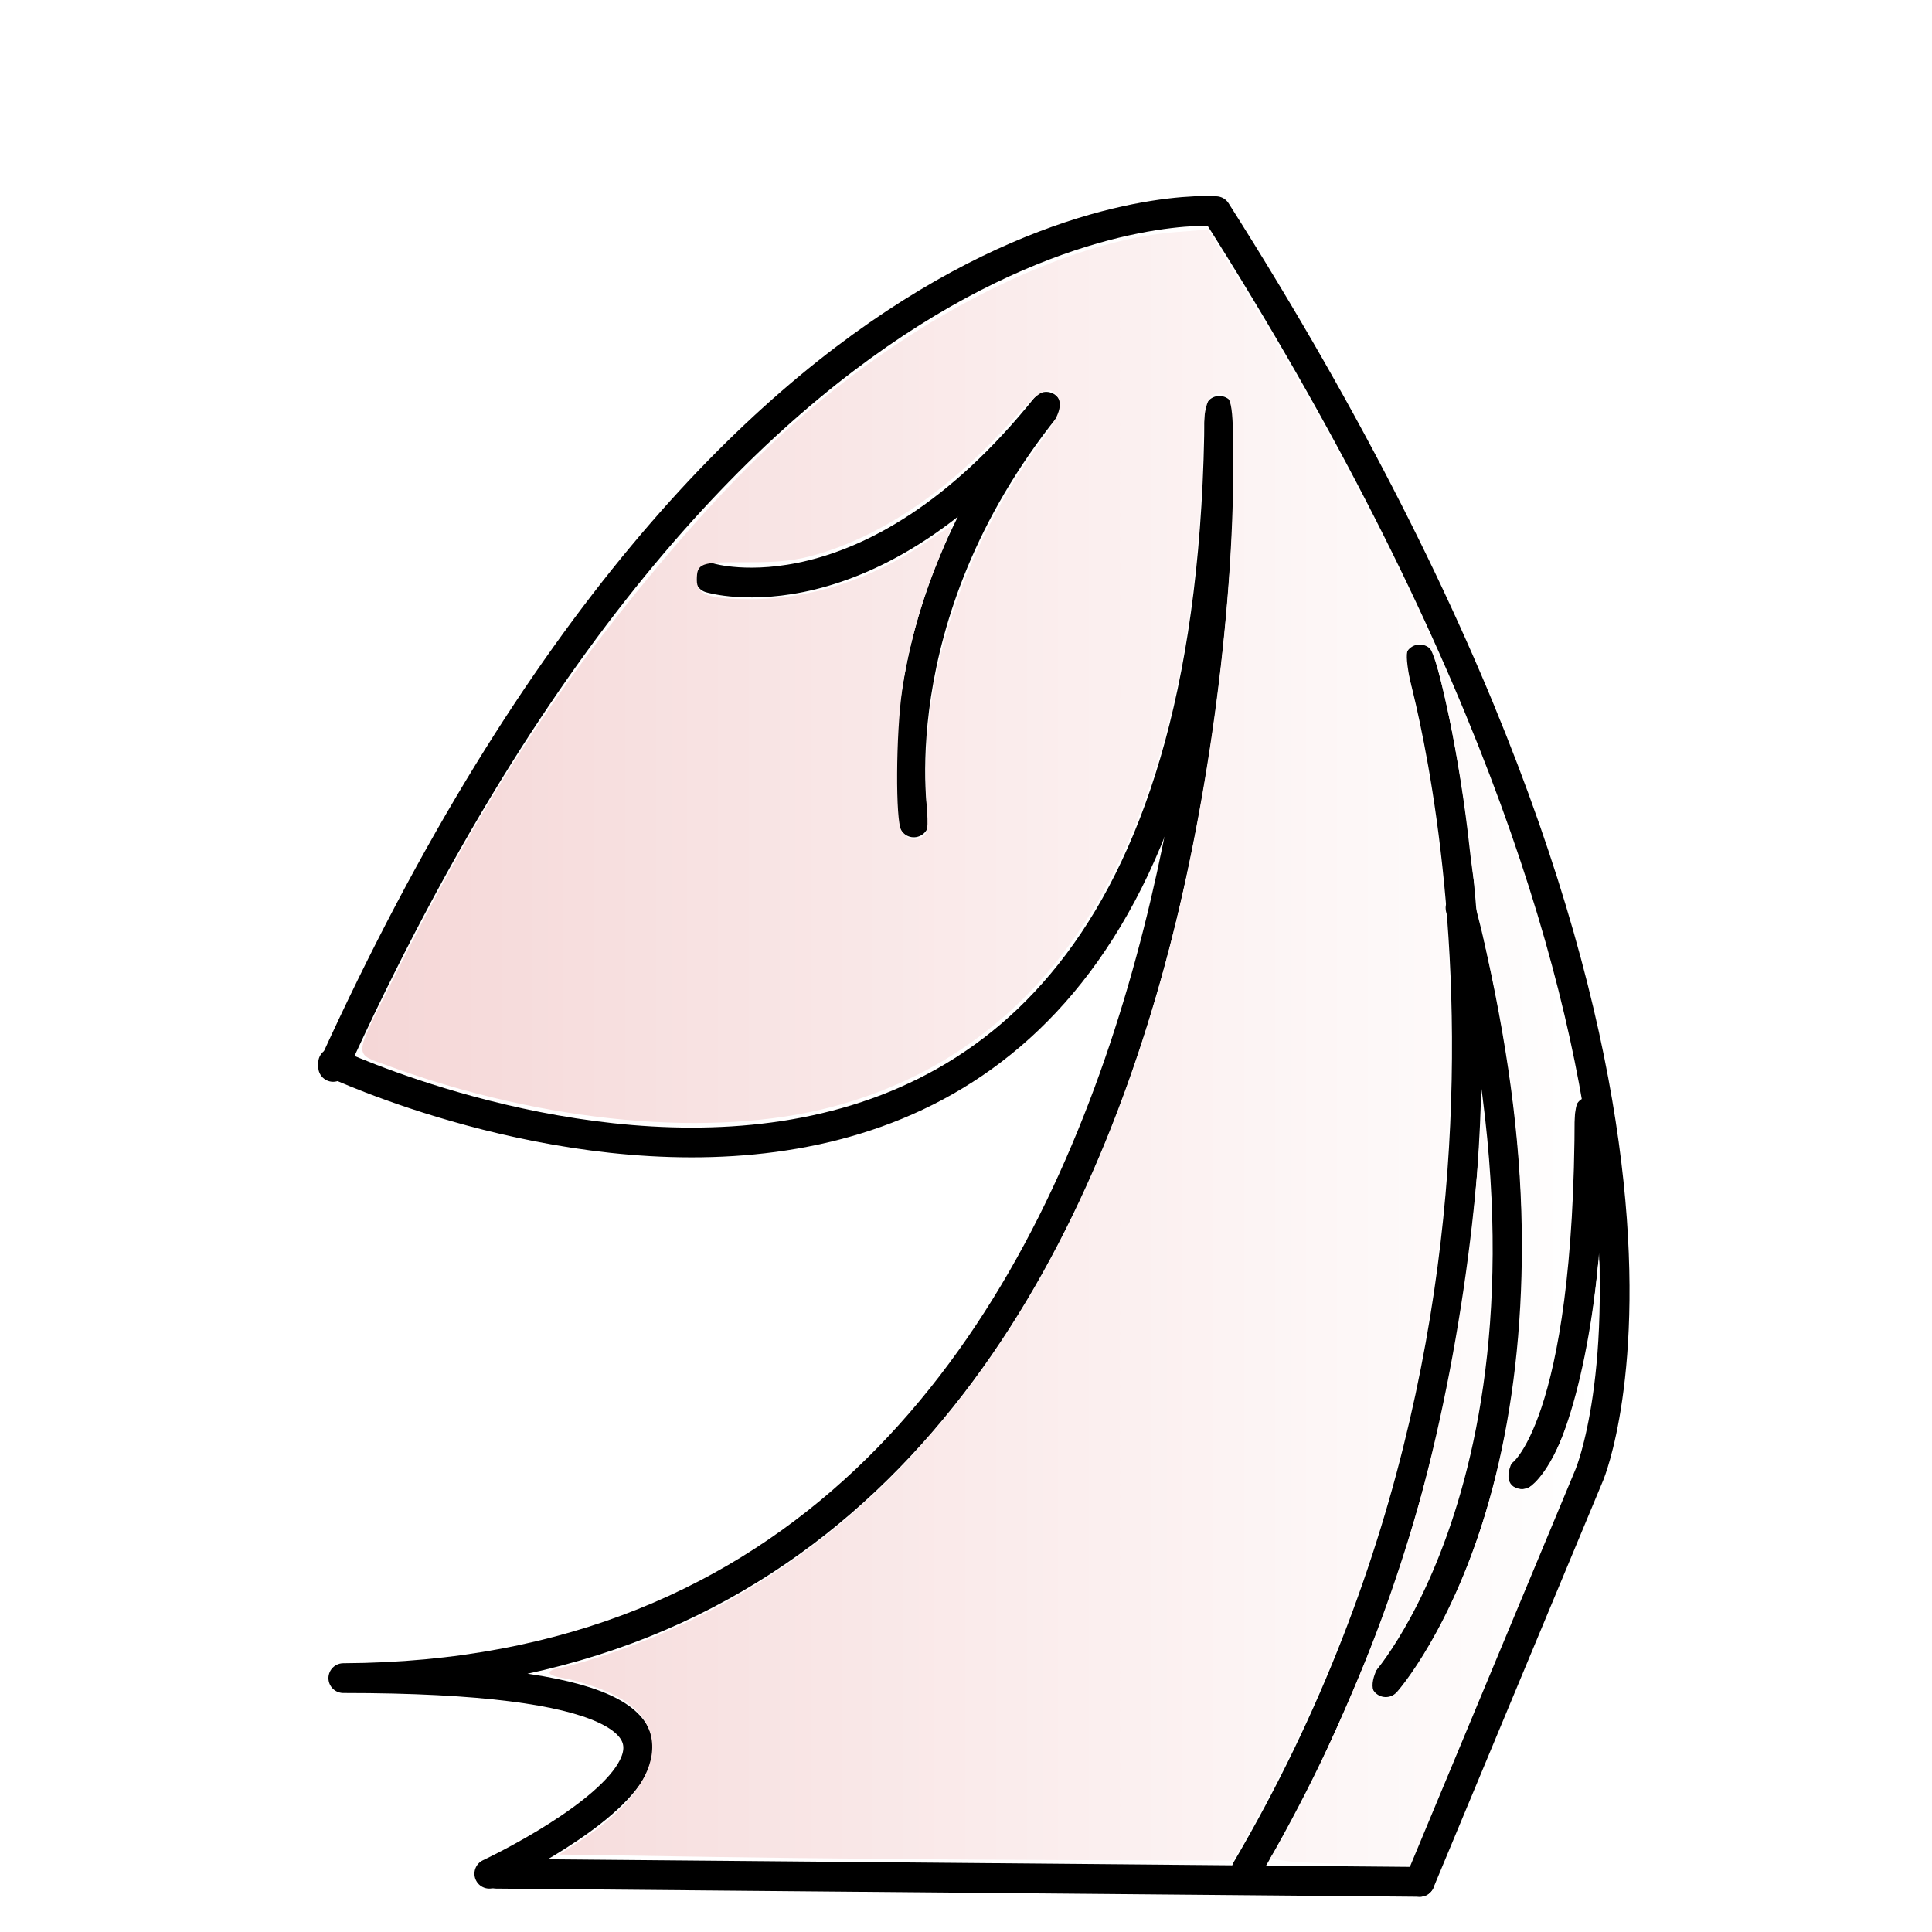
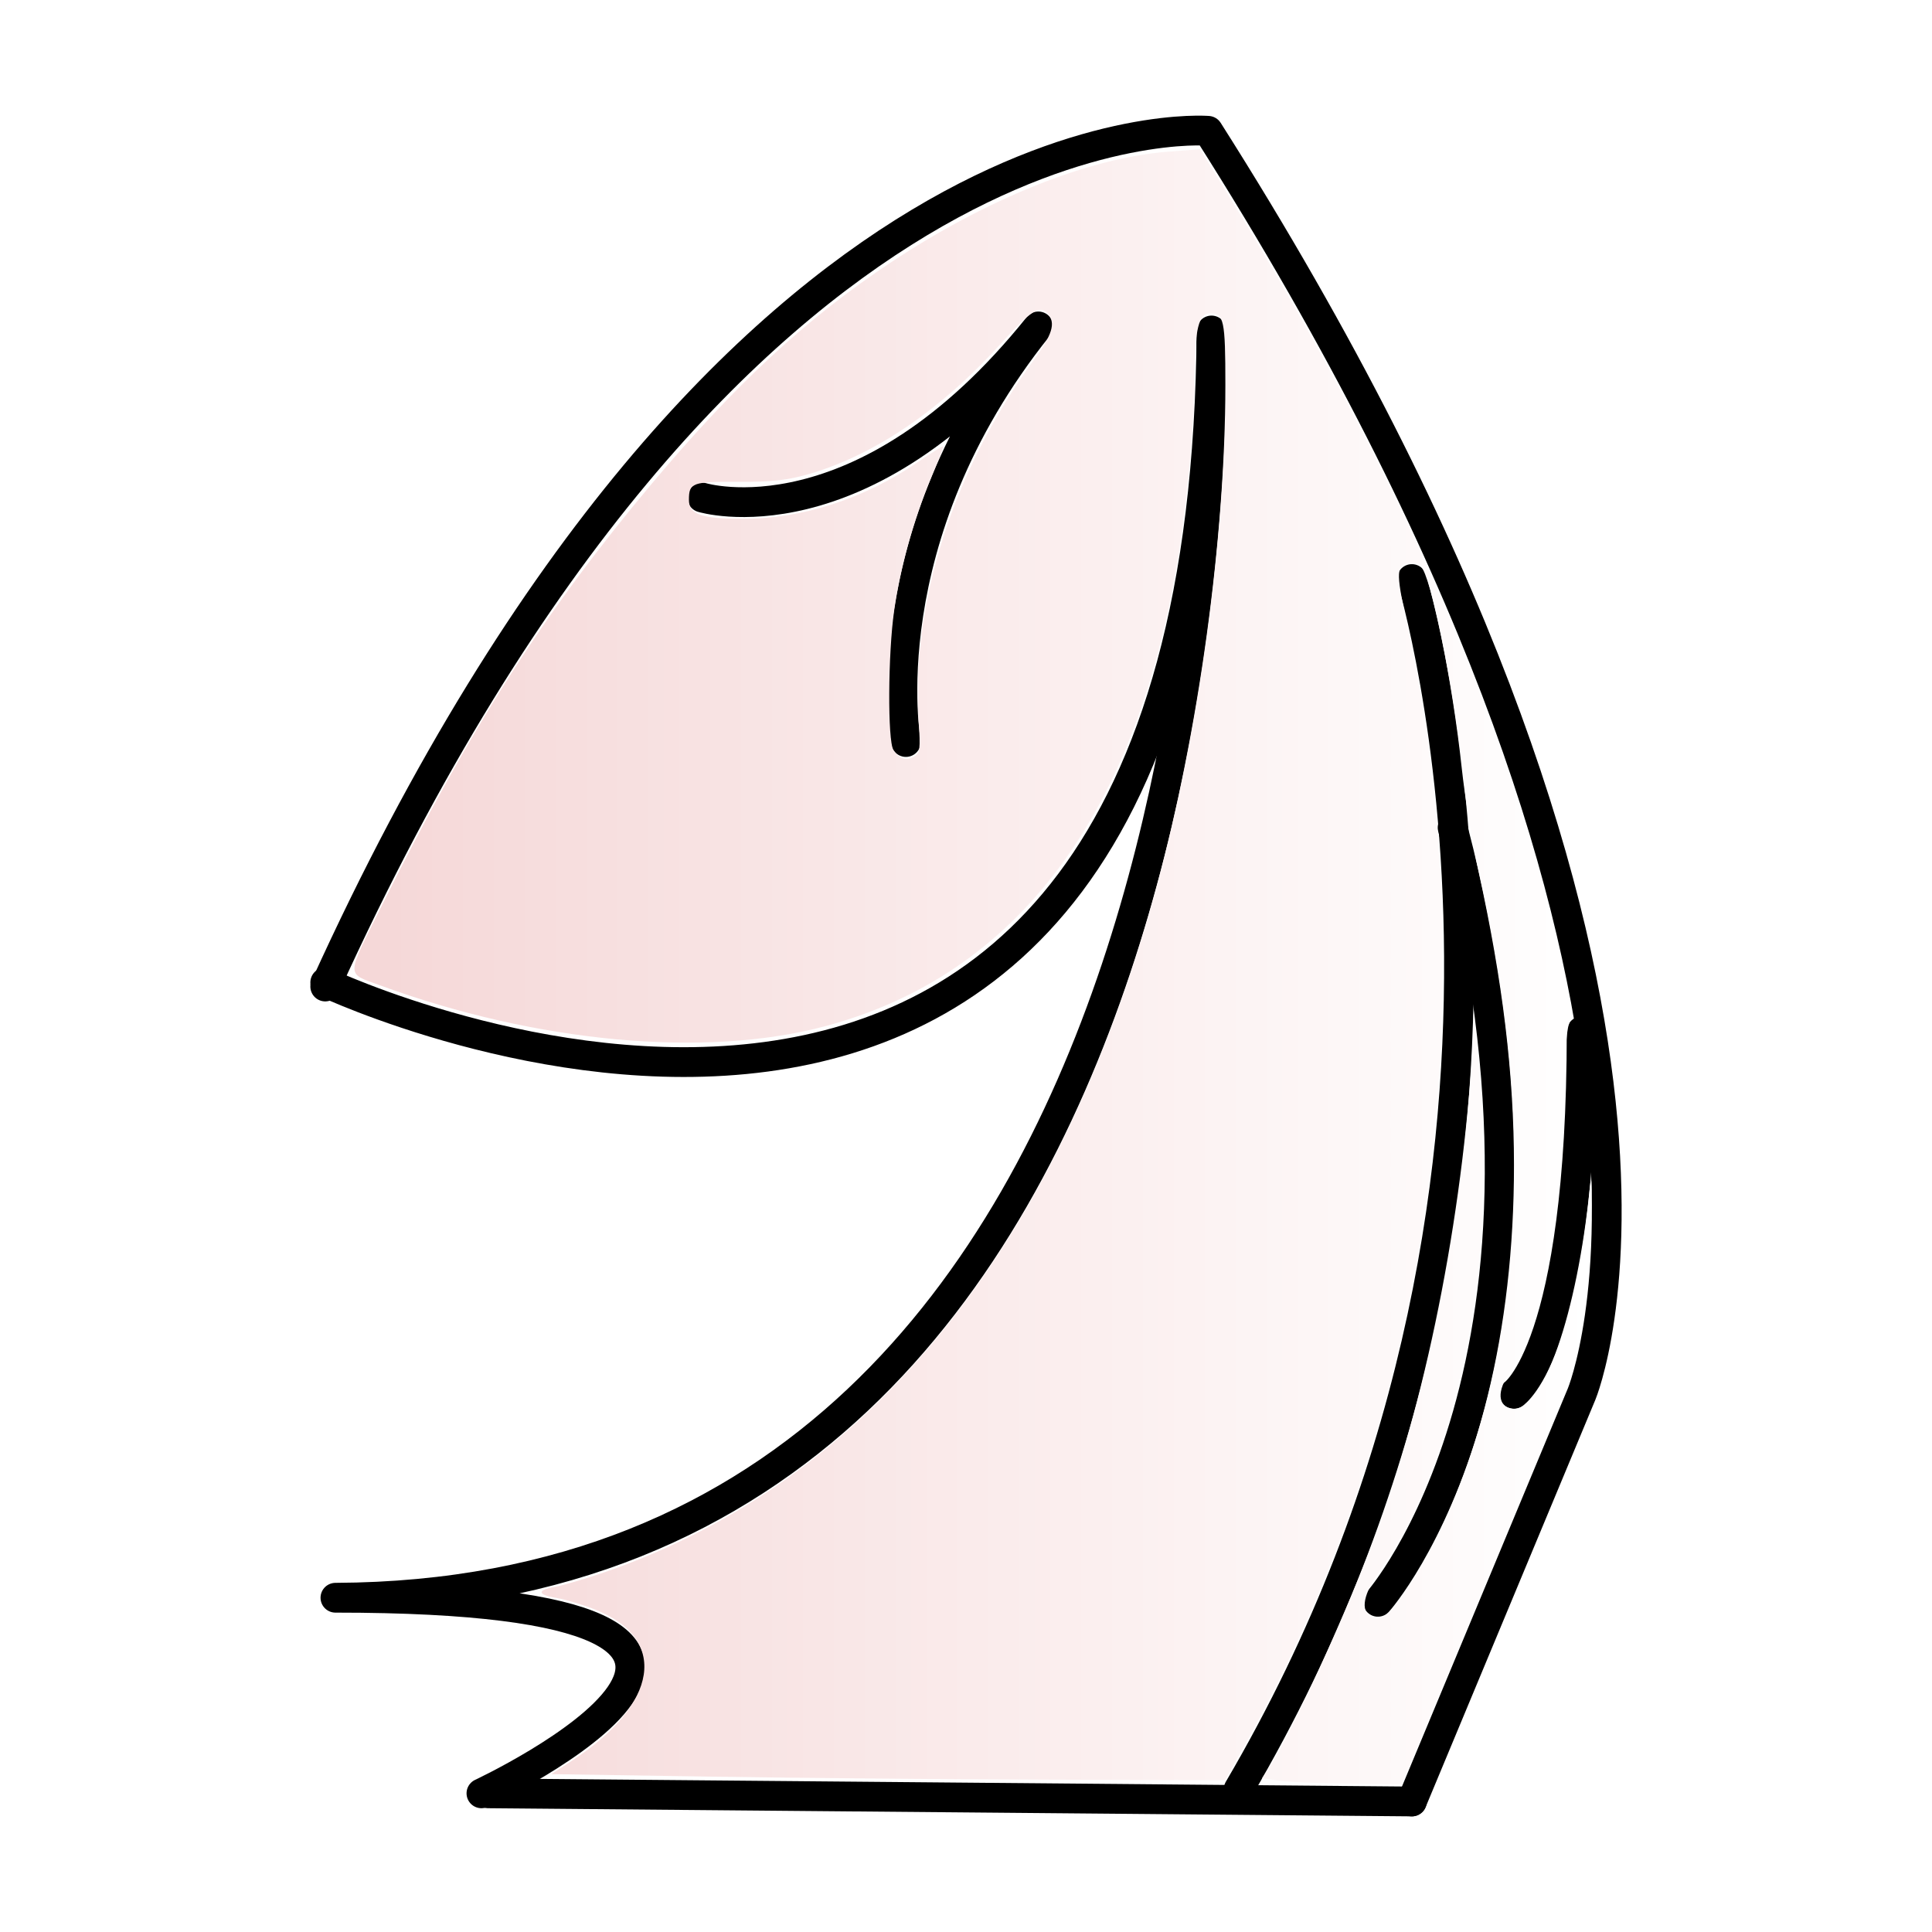
<svg xmlns="http://www.w3.org/2000/svg" xmlns:xlink="http://www.w3.org/1999/xlink" width="148" height="148" id="svg4857" version="1.1">
  <defs id="defs4859">
-     <linearGradient xlink:href="#linearGradient7090" id="linearGradient5778" x1="37.237" y1="445.308" x2="765.91" y2="445.308" gradientUnits="userSpaceOnUse" gradientTransform="matrix(0.1300621,0,0,0.1560745,22.91752,915.0772)" />
+     <linearGradient xlink:href="#linearGradient7090" id="linearGradient5778" x1="37.237" y1="445.308" x2="765.91" y2="445.308" gradientUnits="userSpaceOnUse" gradientTransform="matrix(0.1300621,0,0,0.1560745,22.31378,908.9199)" />
    <linearGradient id="linearGradient7090">
      <stop style="stop-color:#f5d7d7;stop-opacity:1;" offset="0" id="stop7110" />
      <stop style="stop-color:#ffffff;stop-opacity:1;" offset="1" id="stop7094" />
    </linearGradient>
  </defs>
  <g id="layer1" transform="translate(0,-904.3622)">
-     <path style="fill:none;stroke:#000000;stroke-width:2.28;stroke-linecap:round;stroke-linejoin:round;stroke-miterlimit:4;stroke-opacity:1;stroke-dasharray:none" d="m 25.519,986.091 c 31.215,-68.673 67.632,-65.551 67.632,-65.551 41.62,65.551 28.614,96.766 28.614,96.766 l -13.006,31.215" id="path6552" />
-     <path style="fill:none;stroke:#000000;stroke-width:2.28;stroke-linecap:round;stroke-linejoin:round;stroke-miterlimit:4;stroke-opacity:1;stroke-dasharray:none" d="m 93.411,935.835 c -0.52,81.783 -67.892,49.944 -67.892,49.944" id="path6568" />
-     <path style="fill:none;stroke:#000000;stroke-width:2.28;stroke-linecap:round;stroke-linejoin:round;stroke-miterlimit:4;stroke-opacity:1;stroke-dasharray:none" d="m 93.411,936.772 c 0,0 2.861,95.83 -67.112,96.142 43.181,0 11.185,14.983 11.185,14.983" id="path7086" />
-     <path style="fill:none;stroke:#000000;stroke-width:2.28;stroke-linecap:round;stroke-linejoin:round;stroke-miterlimit:4;stroke-opacity:1;stroke-dasharray:none" d="m 95.492,1047.584 c 27.313,-46.51 13.266,-92.708 13.266,-92.708" id="path7165" />
-     <path style="fill:none;stroke:#000000;stroke-width:2.28;stroke-linecap:round;stroke-linejoin:round;stroke-miterlimit:4;stroke-opacity:1;stroke-dasharray:none" d="m 70,967.362 c 0,0 -2.861,-15.607 10.145,-31.839 -13.526,16.856 -25.752,13.11 -25.752,13.11" id="path7175" />
-     <path style="fill:none;stroke:#000000;stroke-width:2.28;stroke-linecap:round;stroke-linejoin:round;stroke-miterlimit:4;stroke-opacity:1;stroke-dasharray:none" d="m 111.88,973.917 c 10.665,40.891 -5.723,59.308 -5.723,59.308" id="path7189" />
-     <path style="fill:none;stroke:#000000;stroke-width:2.28;stroke-linecap:round;stroke-linejoin:round;stroke-miterlimit:4;stroke-opacity:1;stroke-dasharray:none" d="m 121.765,989.525 c 0,24.348 -5.202,27.781 -5.202,27.781" id="path7197" />
-     <path style="fill:none;stroke:#000000;stroke-width:2.28;stroke-linecap:round;stroke-linejoin:round;stroke-miterlimit:4;stroke-opacity:1;stroke-dasharray:none" d="m 38.005,1047.897 c 70.754,0.624 70.754,0.624 70.754,0.624" id="path4394" />
-     <path style="fill:url(#linearGradient5778);fill-opacity:1;fill-rule:nonzero;stroke:#000000;stroke-width:0;stroke-linecap:round;stroke-linejoin:round;stroke-miterlimit:4;stroke-opacity:1;stroke-dasharray:none;stroke-dashoffset:0" d="m 98.546,1046.924 -1.262,-0.185 0.519,-0.788 c 1.731,-2.629 6.131,-12.283 8.327,-18.273 3.95,-10.771 6.707,-25.142 7.362,-38.374 0.017,-0.343 0.187,0.78 0.377,2.497 0.476,4.293 0.462,12.179 -0.028,16.395 -1.045,8.989 -3.877,17.507 -7.526,22.632 -1.265,1.777 -1.514,3.031 -0.705,3.55 0.739,0.475 1.556,-0.21 3.043,-2.553 5.153,-8.117 7.934,-19.363 7.929,-32.055 -0.003,-6.956 -0.858,-14.044 -2.713,-22.484 -0.472,-2.146 -1.053,-5.728 -1.293,-7.96 -0.714,-6.649 -2.342,-14.652 -3.143,-15.449 -0.221,-0.22 -0.665,-0.3 -1.04,-0.188 -0.856,0.258 -0.843,0.798 0.125,5.215 2.948,13.451 3.414,29.281 1.301,44.133 -2.026,14.24 -6.877,28.658 -13.835,41.126 l -1.525,2.731 -13.715,-0.044 c -7.543,-0.024 -19.158,-0.13 -25.811,-0.234 l -12.096,-0.19 1.565,-1.019 c 6.67,-4.343 7.44,-9.361 1.779,-11.591 -0.949,-0.374 -2.239,-0.764 -2.867,-0.867 -1.536,-0.253 -1.633,-0.61 -0.233,-0.862 0.632,-0.114 2.324,-0.61 3.76,-1.102 20.327,-6.972 34.852,-24.967 42.336,-52.451 3.244,-11.912 5.295,-26.84 5.295,-38.532 0,-4.975 -0.109,-5.481 -1.181,-5.481 -0.847,0 -1.16,1.243 -1.163,4.619 -0.002,3.284 -0.533,9.344 -1.182,13.518 -3.138,20.157 -12.368,32.551 -27.169,36.484 -9.175,2.438 -22.07,1.251 -34.029,-3.131 -2.68,-0.982 -2.695,-0.502 0.203,-6.318 6.732,-13.511 12.409,-22.376 20.532,-32.061 6.423,-7.658 11.877,-12.71 18.366,-17.012 7.387,-4.897 15.17,-8.008 21.211,-8.478 l 2.482,-0.193 2.092,3.399 c 13.144,21.356 21.827,41.339 25.6,58.914 0.704,3.282 0.799,4.094 0.55,4.749 -0.169,0.445 -0.301,2.317 -0.302,4.287 -0.006,9.379 -1.822,19.079 -4.174,22.293 -1.067,1.459 -0.993,2.701 0.17,2.837 2.317,0.271 4.947,-7.265 5.915,-16.95 0.241,-2.411 0.138,3.575 -0.114,6.568 -0.497,5.929 -0.739,6.662 -7.758,23.505 l -6.525,15.657 -4.096,-0.049 c -2.253,-0.027 -4.664,-0.132 -5.358,-0.234 z M 70.981,965.781 c -0.587,-9.108 2.645,-19.246 8.832,-27.704 1.396,-1.908 1.669,-2.79 1.083,-3.493 -0.62,-0.744 -1.28,-0.33 -3.65,2.29 -4.509,4.984 -9.524,8.415 -14.476,9.902 -1.747,0.525 -2.988,0.669 -5.623,0.655 -3.52,-0.019 -3.76,0.068 -3.768,1.36 -0.006,1.124 0.905,1.457 4.028,1.471 4.592,0.022 9.362,-1.51 13.484,-4.328 1.096,-0.75 1.994,-1.304 1.994,-1.231 0,0.073 -0.453,1.218 -1.007,2.545 -1.296,3.105 -2.292,6.698 -2.773,10.009 -0.48,3.3 -0.515,10.031 -0.057,10.725 0.447,0.676 1.013,0.849 1.596,0.488 0.438,-0.271 0.474,-0.56 0.337,-2.689 z" id="path5770" />
+     <path style="fill:none;stroke:#000000;stroke-width:2.28;stroke-linecap:round;stroke-linejoin:round;stroke-miterlimit:4;stroke-opacity:1;stroke-dasharray:none" d="m 24.915,979.934 c 31.215,-68.673 67.632,-65.551 67.632,-65.551 41.62,65.551 28.614,96.766 28.614,96.766 l -13.006,31.215" id="path6552" />
+     <path style="fill:none;stroke:#000000;stroke-width:2.28;stroke-linecap:round;stroke-linejoin:round;stroke-miterlimit:4;stroke-opacity:1;stroke-dasharray:none" d="M 92.807,929.678 C 92.287,1011.461 24.915,979.622 24.915,979.622" id="path6568" />
+     <path style="fill:none;stroke:#000000;stroke-width:2.28;stroke-linecap:round;stroke-linejoin:round;stroke-miterlimit:4;stroke-opacity:1;stroke-dasharray:none" d="m 92.807,930.614 c 0,0 2.861,95.83 -67.112,96.142 43.181,0 11.185,14.983 11.185,14.983" id="path7086" />
+     <path style="fill:none;stroke:#000000;stroke-width:2.28;stroke-linecap:round;stroke-linejoin:round;stroke-miterlimit:4;stroke-opacity:1;stroke-dasharray:none" d="M 94.888,1041.427 C 122.201,994.917 108.155,948.719 108.155,948.719" id="path7165" />
+     <path style="fill:none;stroke:#000000;stroke-width:2.28;stroke-linecap:round;stroke-linejoin:round;stroke-miterlimit:4;stroke-opacity:1;stroke-dasharray:none" d="m 69.396,961.205 c 0,0 -2.861,-15.607 10.145,-31.839 C 66.015,946.222 53.789,942.476 53.789,942.476" id="path7175" />
+     <path style="fill:none;stroke:#000000;stroke-width:2.28;stroke-linecap:round;stroke-linejoin:round;stroke-miterlimit:4;stroke-opacity:1;stroke-dasharray:none" d="m 111.276,967.76 c 10.665,40.892 -5.723,59.308 -5.723,59.308" id="path7189" />
+     <path style="fill:none;stroke:#000000;stroke-width:2.28;stroke-linecap:round;stroke-linejoin:round;stroke-miterlimit:4;stroke-opacity:1;stroke-dasharray:none" d="m 121.161,983.367 c 0,24.348 -5.202,27.781 -5.202,27.781" id="path7197" />
+     <path style="fill:none;stroke:#000000;stroke-width:2.28;stroke-linecap:round;stroke-linejoin:round;stroke-miterlimit:4;stroke-opacity:1;stroke-dasharray:none" d="m 37.401,1041.739 c 70.754,0.624 70.754,0.624 70.754,0.624" id="path4394" />
+     <path style="fill:url(#linearGradient5778);fill-opacity:1;fill-rule:nonzero;stroke:#000000;stroke-width:0;stroke-linecap:round;stroke-linejoin:round;stroke-miterlimit:4;stroke-opacity:1;stroke-dasharray:none;stroke-dashoffset:0" d="m 97.942,1040.767 -1.262,-0.185 0.519,-0.788 c 1.731,-2.629 6.131,-12.283 8.327,-18.273 3.95,-10.771 6.707,-25.142 7.362,-38.374 0.017,-0.343 0.187,0.78 0.377,2.497 0.476,4.293 0.462,12.179 -0.028,16.395 -1.045,8.989 -3.877,17.507 -7.526,22.632 -1.265,1.777 -1.514,3.031 -0.705,3.55 0.739,0.475 1.556,-0.21 3.043,-2.553 5.153,-8.117 7.934,-19.363 7.929,-32.055 -0.003,-6.956 -0.858,-14.044 -2.713,-22.484 -0.472,-2.146 -1.053,-5.728 -1.293,-7.96 -0.714,-6.649 -2.342,-14.652 -3.143,-15.449 -0.221,-0.22 -0.665,-0.3 -1.04,-0.188 -0.856,0.258 -0.843,0.798 0.125,5.215 2.948,13.451 3.414,29.281 1.301,44.133 -2.026,14.24 -6.877,28.658 -13.835,41.126 l -1.525,2.731 -13.715,-0.044 c -7.543,-0.024 -19.158,-0.13 -25.811,-0.234 l -12.096,-0.19 1.565,-1.019 c 6.67,-4.343 7.44,-9.361 1.779,-11.591 -0.949,-0.374 -2.239,-0.764 -2.867,-0.867 -1.536,-0.253 -1.633,-0.61 -0.233,-0.862 0.632,-0.114 2.324,-0.61 3.76,-1.102 20.327,-6.972 34.852,-24.967 42.336,-52.451 3.244,-11.912 5.295,-26.84 5.295,-38.532 0,-4.975 -0.109,-5.481 -1.181,-5.481 -0.847,0 -1.16,1.243 -1.163,4.619 -0.002,3.284 -0.533,9.344 -1.182,13.518 -3.138,20.157 -12.368,32.551 -27.169,36.484 -9.175,2.438 -22.07,1.251 -34.029,-3.131 -2.68,-0.982 -2.695,-0.502 0.203,-6.318 6.732,-13.511 12.409,-22.376 20.532,-32.061 6.423,-7.658 11.877,-12.71 18.366,-17.012 7.387,-4.897 15.17,-8.008 21.211,-8.478 l 2.482,-0.193 2.092,3.399 c 13.144,21.356 21.827,41.339 25.6,58.914 0.704,3.282 0.799,4.094 0.55,4.749 -0.169,0.445 -0.301,2.317 -0.302,4.287 -0.006,9.379 -1.822,19.079 -4.174,22.293 -1.067,1.459 -0.993,2.701 0.17,2.837 2.317,0.271 4.947,-7.265 5.915,-16.95 0.241,-2.411 0.138,3.575 -0.114,6.568 -0.497,5.929 -0.739,6.662 -7.758,23.505 l -6.525,15.657 -4.096,-0.049 c -2.253,-0.027 -4.664,-0.132 -5.358,-0.234 z M 70.377,959.624 c -0.587,-9.108 2.645,-19.246 8.832,-27.704 1.396,-1.908 1.669,-2.79 1.083,-3.493 -0.62,-0.744 -1.28,-0.33 -3.65,2.29 -4.509,4.984 -9.524,8.415 -14.476,9.902 -1.747,0.525 -2.988,0.669 -5.623,0.655 -3.52,-0.019 -3.76,0.068 -3.768,1.36 -0.006,1.124 0.905,1.457 4.028,1.471 4.592,0.022 9.362,-1.51 13.484,-4.328 1.096,-0.75 1.994,-1.304 1.994,-1.231 0,0.073 -0.453,1.218 -1.007,2.545 -1.296,3.105 -2.292,6.698 -2.773,10.009 -0.48,3.3 -0.515,10.031 -0.057,10.725 0.447,0.676 1.013,0.849 1.596,0.488 0.438,-0.271 0.474,-0.56 0.337,-2.689 z" id="path5770" />
  </g>
</svg>
